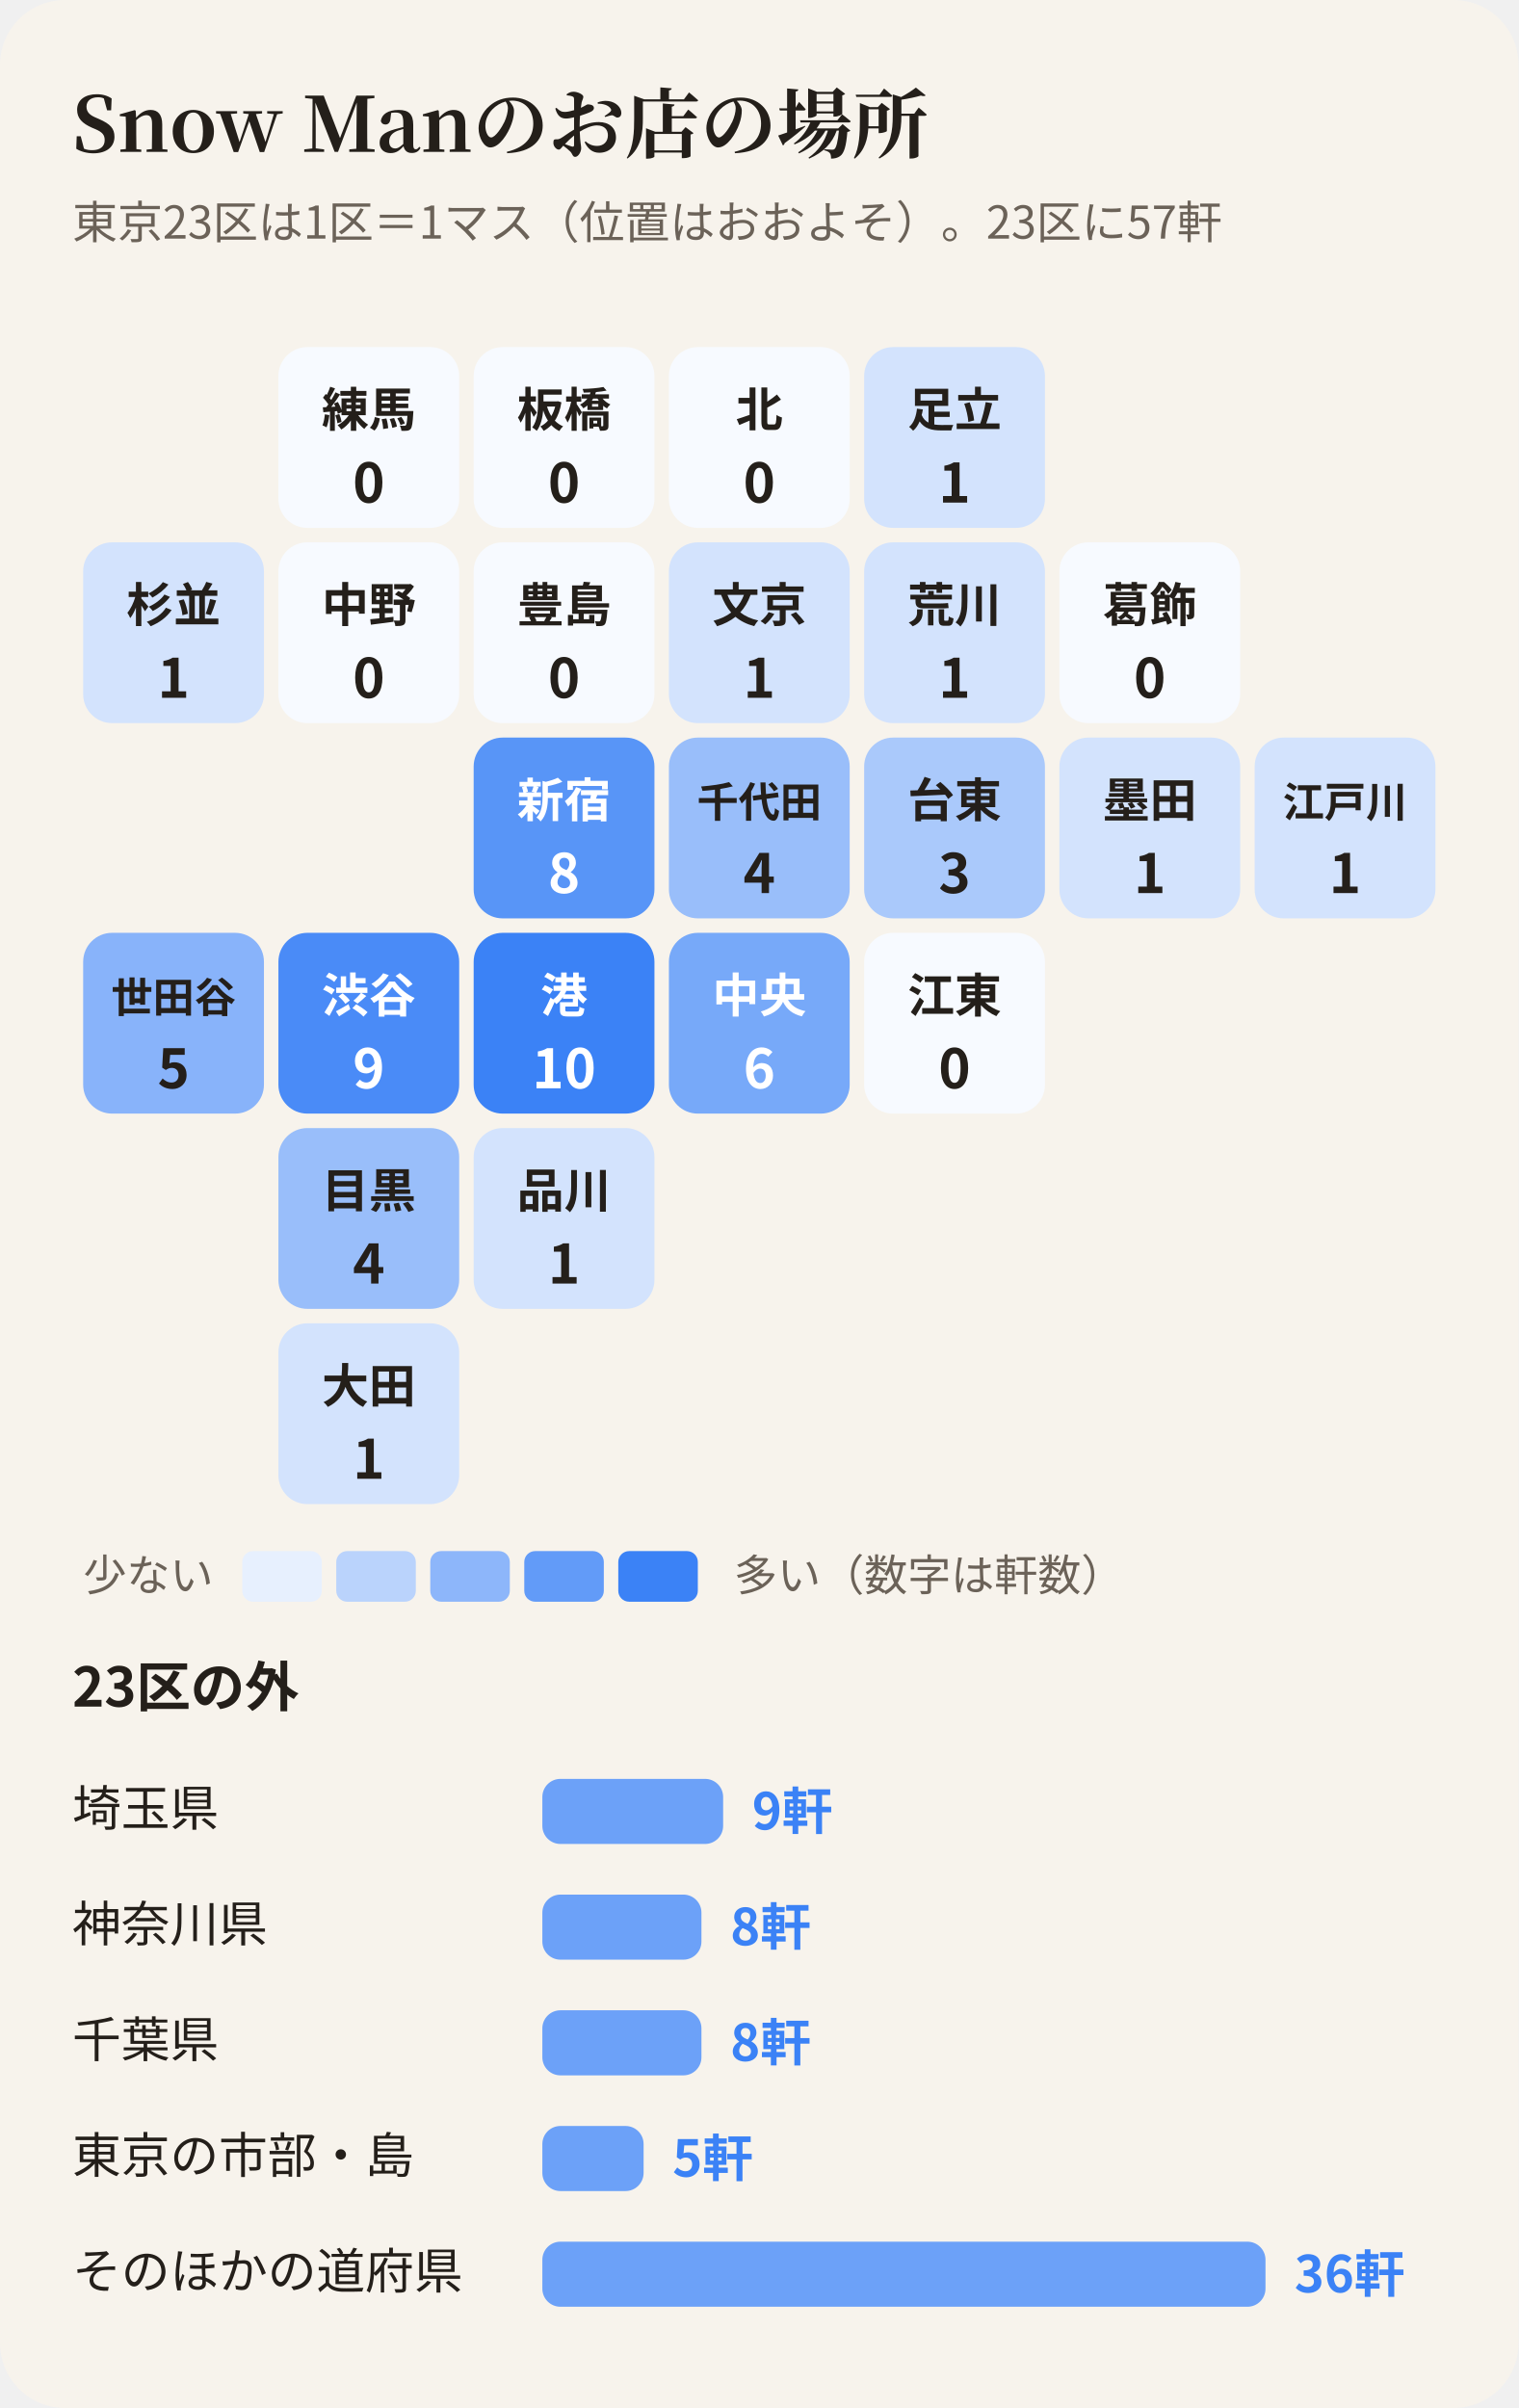
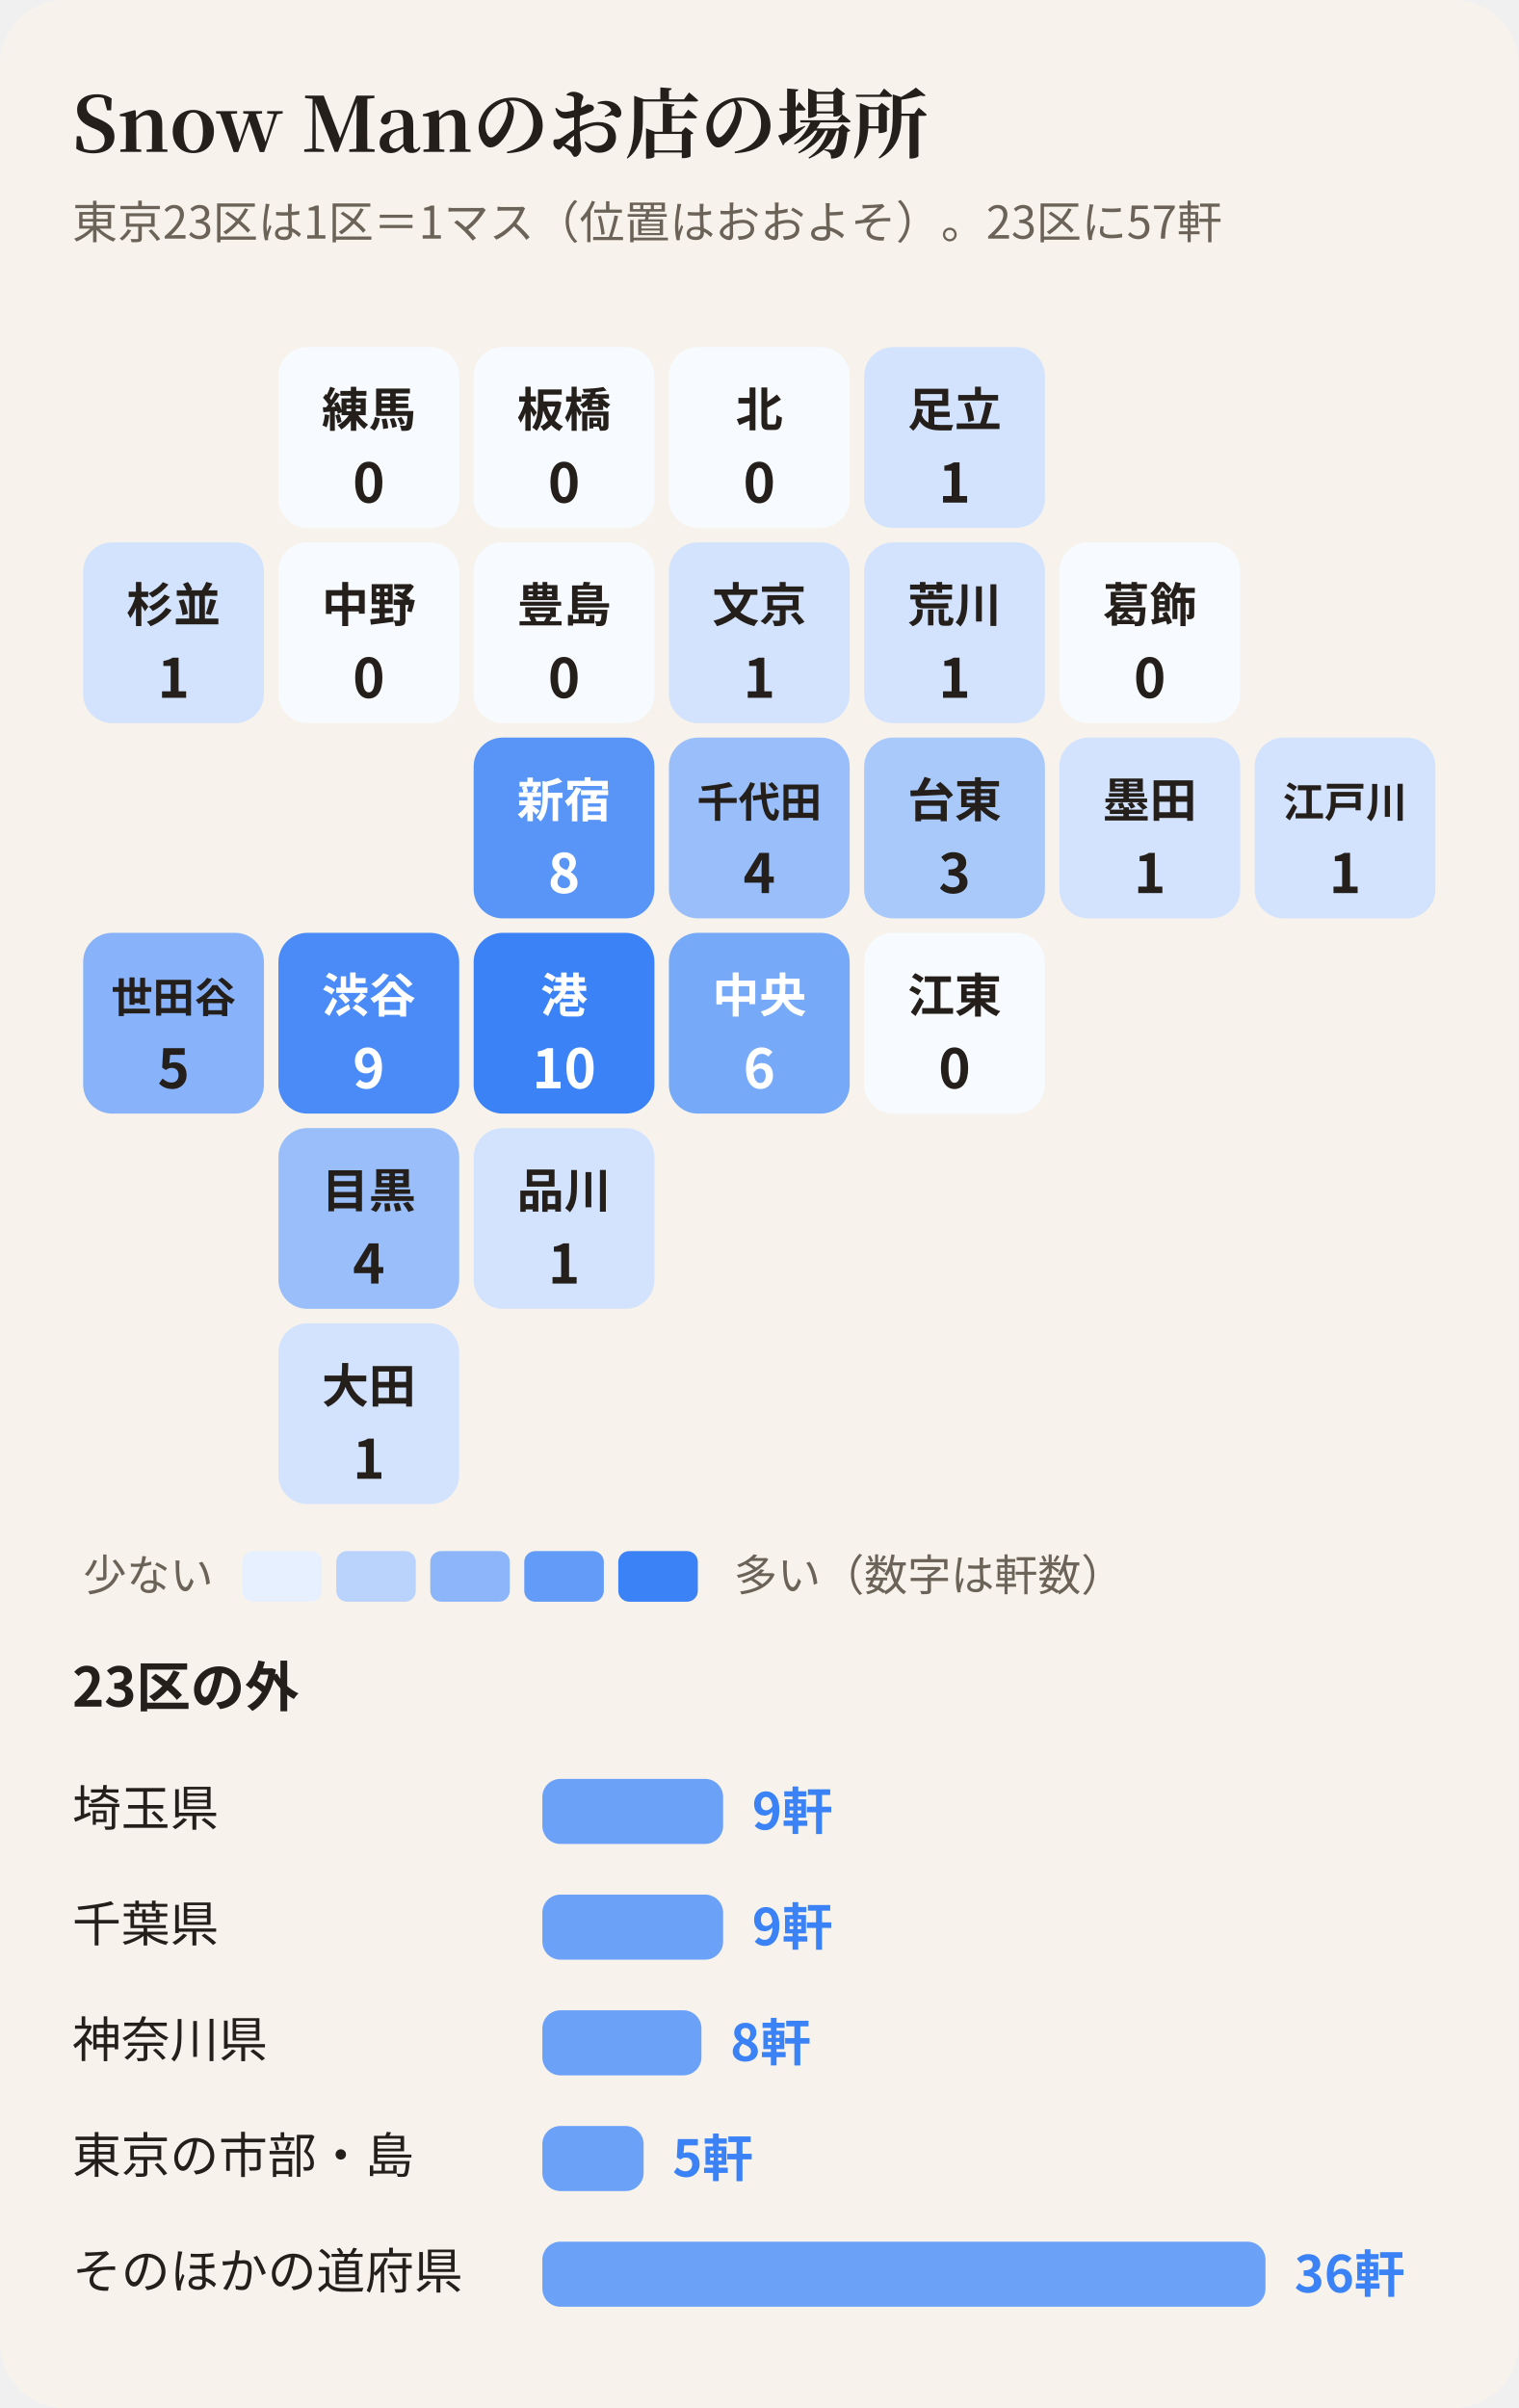
<svg xmlns="http://www.w3.org/2000/svg" viewBox="0 0 420 666" width="420" height="666" font-family="'Hiragino Sans','Noto Sans CJK JP','Noto Sans JP',sans-serif">
  <rect width="420" height="666" rx="18" fill="#F7F3EC" />
  <text x="20" y="42" font-size="21" font-weight="800" fill="#241F1A" font-family="'Hiragino Mincho ProN','Noto Serif CJK JP','Noto Serif JP',serif">Snow Manのお店の場所</text>
  <text x="20" y="66" font-size="12.5" fill="#6B6258">東京23区は1区＝1マス（位置はおおよそ）。23区に57軒</text>
  <rect x="77" y="96" width="50" height="50" rx="8" fill="#f7faff" />
  <text x="102.0" y="118" font-size="13" font-weight="700" text-anchor="middle" fill="#241F1A">練馬</text>
  <text x="102.0" y="139" font-size="15" font-weight="800" text-anchor="middle" fill="#241F1A">0</text>
  <rect x="131" y="96" width="50" height="50" rx="8" fill="#f7faff" />
  <text x="156.0" y="118" font-size="13" font-weight="700" text-anchor="middle" fill="#241F1A">板橋</text>
  <text x="156.0" y="139" font-size="15" font-weight="800" text-anchor="middle" fill="#241F1A">0</text>
  <rect x="185" y="96" width="50" height="50" rx="8" fill="#f7faff" />
  <text x="210.0" y="118" font-size="13" font-weight="700" text-anchor="middle" fill="#241F1A">北</text>
  <text x="210.0" y="139" font-size="15" font-weight="800" text-anchor="middle" fill="#241F1A">0</text>
  <rect x="239" y="96" width="50" height="50" rx="8" fill="#d3e3fd" />
  <text x="264.0" y="118" font-size="13" font-weight="700" text-anchor="middle" fill="#241F1A">足立</text>
  <text x="264.0" y="139" font-size="15" font-weight="800" text-anchor="middle" fill="#241F1A">1</text>
  <rect x="23" y="150" width="50" height="50" rx="8" fill="#d3e3fd" />
  <text x="48.0" y="172" font-size="13" font-weight="700" text-anchor="middle" fill="#241F1A">杉並</text>
  <text x="48.0" y="193" font-size="15" font-weight="800" text-anchor="middle" fill="#241F1A">1</text>
  <rect x="77" y="150" width="50" height="50" rx="8" fill="#f7faff" />
  <text x="102.0" y="172" font-size="13" font-weight="700" text-anchor="middle" fill="#241F1A">中野</text>
  <text x="102.0" y="193" font-size="15" font-weight="800" text-anchor="middle" fill="#241F1A">0</text>
  <rect x="131" y="150" width="50" height="50" rx="8" fill="#f7faff" />
  <text x="156.0" y="172" font-size="13" font-weight="700" text-anchor="middle" fill="#241F1A">豊島</text>
  <text x="156.0" y="193" font-size="15" font-weight="800" text-anchor="middle" fill="#241F1A">0</text>
  <rect x="185" y="150" width="50" height="50" rx="8" fill="#d3e3fd" />
  <text x="210.0" y="172" font-size="13" font-weight="700" text-anchor="middle" fill="#241F1A">文京</text>
  <text x="210.0" y="193" font-size="15" font-weight="800" text-anchor="middle" fill="#241F1A">1</text>
  <rect x="239" y="150" width="50" height="50" rx="8" fill="#d3e3fd" />
  <text x="264.0" y="172" font-size="13" font-weight="700" text-anchor="middle" fill="#241F1A">荒川</text>
  <text x="264.0" y="193" font-size="15" font-weight="800" text-anchor="middle" fill="#241F1A">1</text>
  <rect x="293" y="150" width="50" height="50" rx="8" fill="#f7faff" />
  <text x="318.0" y="172" font-size="13" font-weight="700" text-anchor="middle" fill="#241F1A">葛飾</text>
  <text x="318.0" y="193" font-size="15" font-weight="800" text-anchor="middle" fill="#241F1A">0</text>
  <rect x="131" y="204" width="50" height="50" rx="8" fill="#5895f7" />
  <text x="156.0" y="226" font-size="13" font-weight="700" text-anchor="middle" fill="#fff">新宿</text>
  <text x="156.0" y="247" font-size="15" font-weight="800" text-anchor="middle" fill="#fff">8</text>
  <rect x="185" y="204" width="50" height="50" rx="8" fill="#99befa" />
  <text x="210.0" y="226" font-size="11.5" font-weight="700" text-anchor="middle" fill="#241F1A">千代田</text>
  <text x="210.0" y="247" font-size="15" font-weight="800" text-anchor="middle" fill="#241F1A">4</text>
  <rect x="239" y="204" width="50" height="50" rx="8" fill="#aac9fb" />
  <text x="264.0" y="226" font-size="13" font-weight="700" text-anchor="middle" fill="#241F1A">台東</text>
  <text x="264.0" y="247" font-size="15" font-weight="800" text-anchor="middle" fill="#241F1A">3</text>
  <rect x="293" y="204" width="50" height="50" rx="8" fill="#d3e3fd" />
  <text x="318.0" y="226" font-size="13" font-weight="700" text-anchor="middle" fill="#241F1A">墨田</text>
  <text x="318.0" y="247" font-size="15" font-weight="800" text-anchor="middle" fill="#241F1A">1</text>
  <rect x="347" y="204" width="50" height="50" rx="8" fill="#d3e3fd" />
  <text x="372.0" y="226" font-size="11.5" font-weight="700" text-anchor="middle" fill="#241F1A">江戸川</text>
  <text x="372.0" y="247" font-size="15" font-weight="800" text-anchor="middle" fill="#241F1A">1</text>
  <rect x="23" y="258" width="50" height="50" rx="8" fill="#88b3fa" />
  <text x="48.0" y="280" font-size="11.5" font-weight="700" text-anchor="middle" fill="#241F1A">世田谷</text>
  <text x="48.0" y="301" font-size="15" font-weight="800" text-anchor="middle" fill="#241F1A">5</text>
  <rect x="77" y="258" width="50" height="50" rx="8" fill="#4a8bf7" />
  <text x="102.0" y="280" font-size="13" font-weight="700" text-anchor="middle" fill="#fff">渋谷</text>
  <text x="102.0" y="301" font-size="15" font-weight="800" text-anchor="middle" fill="#fff">9</text>
  <rect x="131" y="258" width="50" height="50" rx="8" fill="#3b82f6" />
  <text x="156.0" y="280" font-size="13" font-weight="700" text-anchor="middle" fill="#fff">港</text>
  <text x="156.0" y="301" font-size="15" font-weight="800" text-anchor="middle" fill="#fff">10</text>
  <rect x="185" y="258" width="50" height="50" rx="8" fill="#77a9f9" />
  <text x="210.0" y="280" font-size="13" font-weight="700" text-anchor="middle" fill="#fff">中央</text>
  <text x="210.0" y="301" font-size="15" font-weight="800" text-anchor="middle" fill="#fff">6</text>
  <rect x="239" y="258" width="50" height="50" rx="8" fill="#f7faff" />
  <text x="264.0" y="280" font-size="13" font-weight="700" text-anchor="middle" fill="#241F1A">江東</text>
  <text x="264.0" y="301" font-size="15" font-weight="800" text-anchor="middle" fill="#241F1A">0</text>
  <rect x="77" y="312" width="50" height="50" rx="8" fill="#99befa" />
  <text x="102.0" y="334" font-size="13" font-weight="700" text-anchor="middle" fill="#241F1A">目黒</text>
  <text x="102.0" y="355" font-size="15" font-weight="800" text-anchor="middle" fill="#241F1A">4</text>
  <rect x="131" y="312" width="50" height="50" rx="8" fill="#d3e3fd" />
  <text x="156.0" y="334" font-size="13" font-weight="700" text-anchor="middle" fill="#241F1A">品川</text>
  <text x="156.0" y="355" font-size="15" font-weight="800" text-anchor="middle" fill="#241F1A">1</text>
  <rect x="77" y="366" width="50" height="50" rx="8" fill="#d3e3fd" />
  <text x="102.0" y="388" font-size="13" font-weight="700" text-anchor="middle" fill="#241F1A">大田</text>
  <text x="102.0" y="409" font-size="15" font-weight="800" text-anchor="middle" fill="#241F1A">1</text>
  <text x="23" y="440" font-size="12" fill="#6B6258">少ない</text>
  <rect x="67" y="429" width="22" height="14" rx="3" fill="#e7f0fe" />
  <rect x="93" y="429" width="22" height="14" rx="3" fill="#bad3fc" />
  <rect x="119" y="429" width="22" height="14" rx="3" fill="#8db6fa" />
  <rect x="145" y="429" width="22" height="14" rx="3" fill="#629bf8" />
  <rect x="171" y="429" width="22" height="14" rx="3" fill="#3b82f6" />
  <text x="203" y="440" font-size="12" fill="#6B6258">多い（数字は軒数）</text>
  <text x="20" y="472" font-size="15" font-weight="800" fill="#241F1A">23区の外</text>
  <text x="20" y="505" font-size="13.5" fill="#241F1A">埼玉県</text>
  <rect x="150" y="492" width="50" height="18" rx="5" fill="#6ca1f8" />
  <text x="208" y="506" font-size="14" font-weight="800" fill="#3b82f6">9軒</text>
-   <text x="20" y="537" font-size="13.5" fill="#241F1A">神奈川県</text>
-   <rect x="150" y="524" width="44" height="18" rx="5" fill="#6ca1f8" />
-   <text x="202" y="538" font-size="14" font-weight="800" fill="#3b82f6">8軒</text>
-   <text x="20" y="569" font-size="13.5" fill="#241F1A">千葉県</text>
+   <text x="20" y="537" font-size="13.5" fill="#241F1A">千葉県</text>
+   <rect x="150" y="524" width="50" height="18" rx="5" fill="#6ca1f8" />
+   <text x="208" y="538" font-size="14" font-weight="800" fill="#3b82f6">9軒</text>
+   <text x="20" y="569" font-size="13.5" fill="#241F1A">神奈川県</text>
  <rect x="150" y="556" width="44" height="18" rx="5" fill="#6ca1f8" />
  <text x="202" y="570" font-size="14" font-weight="800" fill="#3b82f6">8軒</text>
  <text x="20" y="601" font-size="13.5" fill="#241F1A">東京の市部・島</text>
  <rect x="150" y="588" width="28" height="18" rx="5" fill="#6ca1f8" />
  <text x="186" y="602" font-size="14" font-weight="800" fill="#3b82f6">5軒</text>
  <text x="20" y="633" font-size="13.5" fill="#241F1A">そのほかの道府県</text>
  <rect x="150" y="620" width="200" height="18" rx="5" fill="#6ca1f8" />
  <text x="358" y="634" font-size="14" font-weight="800" fill="#3b82f6">36軒</text>
</svg>
